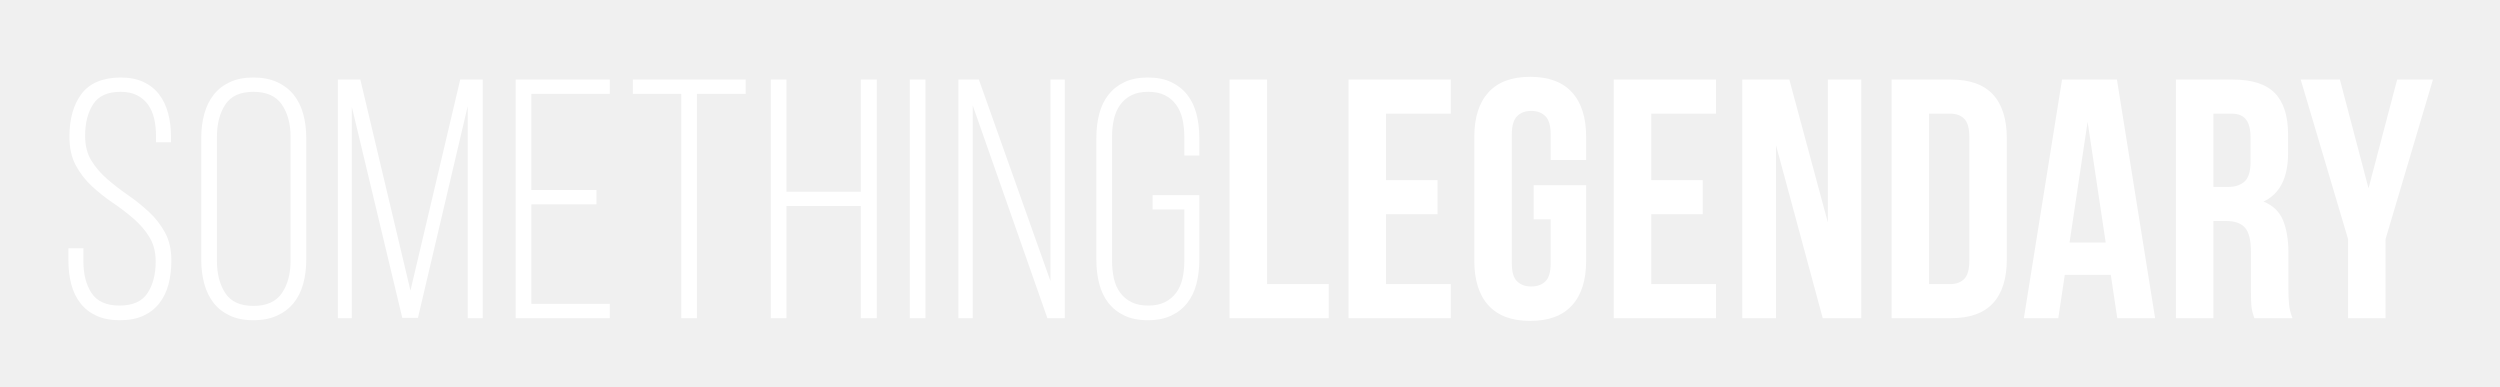
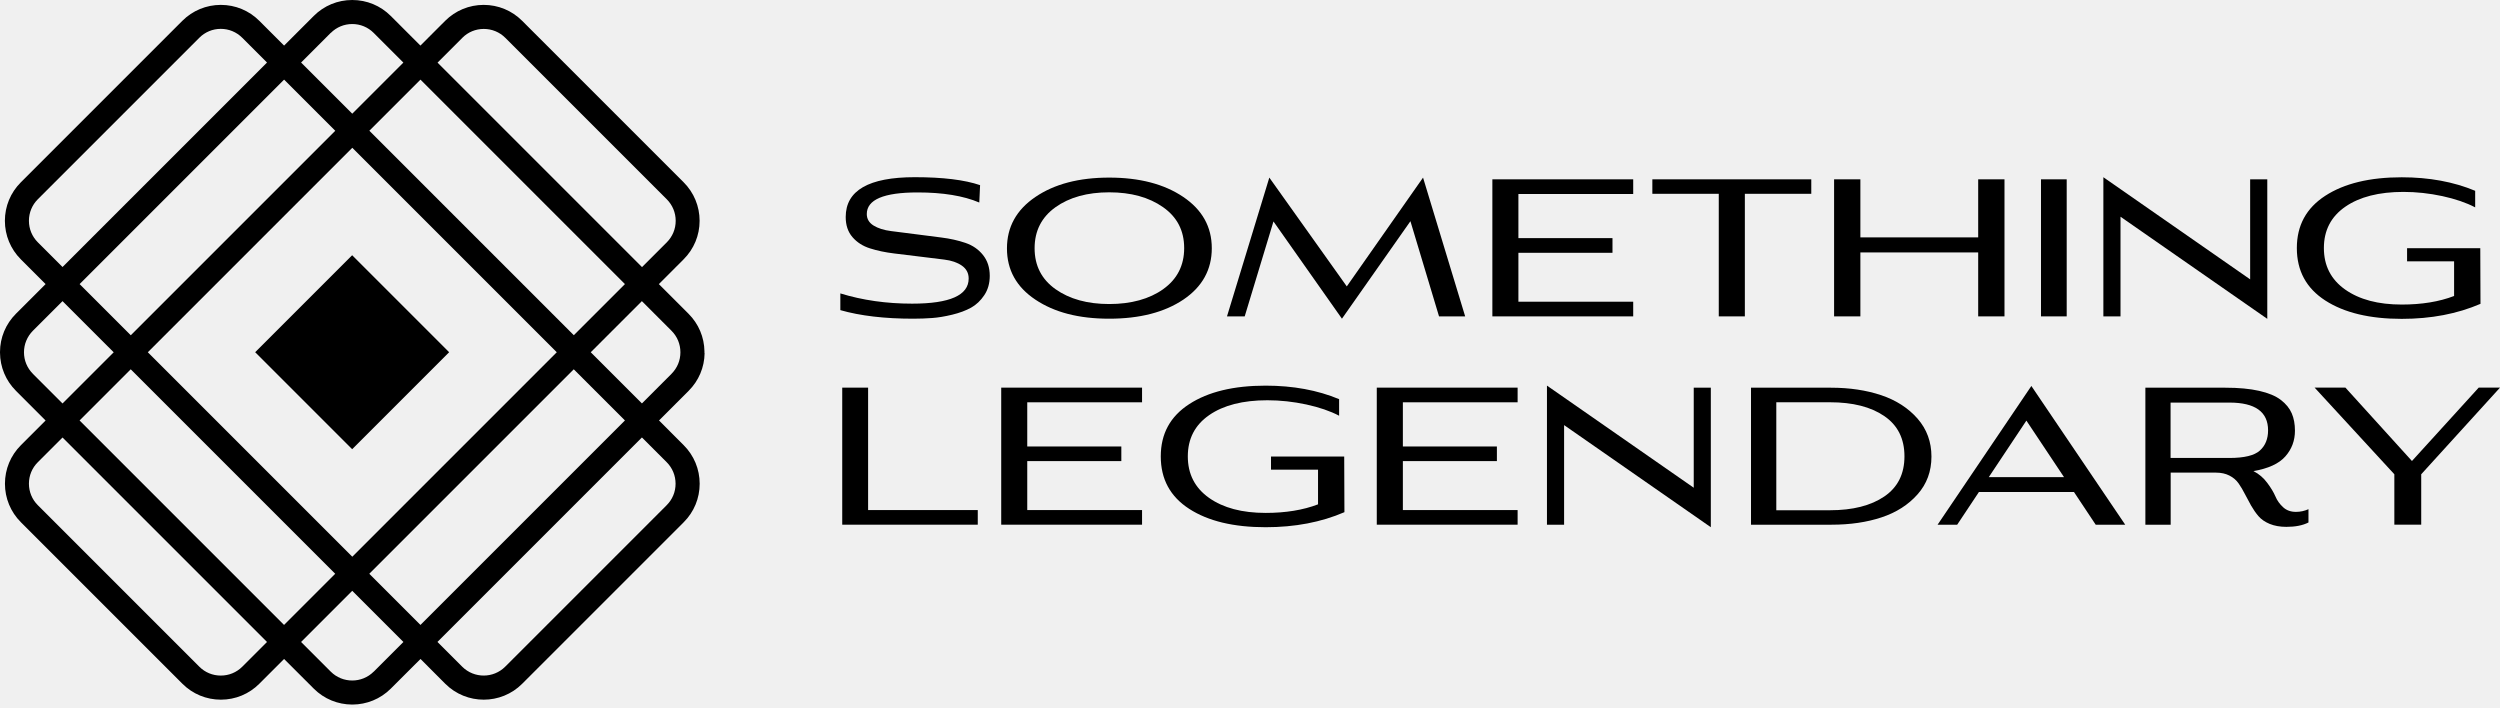
- <svg xmlns="http://www.w3.org/2000/svg" height="34" viewBox="0 0 220 34" width="220">
-   <g fill="#fff" fill-rule="evenodd" transform="translate(5 -1)">
-     <path d="m103.2 8h3.3v18h5.43v3h-8.73zm13.77 8.85h4.53v3h-4.53v6.15h5.7v3h-9v-21h9v3h-5.7zm12.99.45h4.62v6.66c0 1.7-.415 3.005-1.245 3.915s-2.055 1.365-3.675 1.365-2.845-.455-3.675-1.365-1.245-2.215-1.245-3.915v-10.92c0-1.7.415-3.005 1.245-3.915.83-.91 2.055-1.365 3.675-1.365s2.845.455 3.675 1.365c.83.91 1.245 2.215 1.245 3.915v2.04h-3.12v-2.25c0-.76-.155-1.295-.465-1.605s-.725-.465-1.245-.465-.935.155-1.245.465-.465.845-.465 1.605v11.34c0 .76.155 1.29.465 1.59s.725.45 1.245.45.935-.15 1.245-.45.465-.83.465-1.59v-3.87h-1.5zm10.35-.45h4.53v3h-4.53v6.15h5.7v3h-9v-21h9v3h-5.7zm10.98-3.06v15.21h-2.97v-21h4.14l3.39 12.57v-12.57h2.94v21h-3.39zm10.17-5.79h5.22c1.66 0 2.895.44 3.705 1.32s1.215 2.17 1.215 3.87v10.62c0 1.7-.405 2.99-1.215 3.87s-2.045 1.32-3.705 1.32h-5.22zm3.3 3v15h1.86c.52 0 .93-.15 1.23-.45.3-.3.45-.83.45-1.59v-10.92c0-.76-.15-1.29-.45-1.59-.3-.3-.71-.45-1.23-.45zm19.89 18h-3.33l-.57-3.81h-4.05l-.57 3.81h-3.03l3.36-21h4.83zm-7.53-6.66h3.18l-1.59-10.62zm16.26 6.66c-.04-.14-.08-.27-.12-.39s-.075-.27-.105-.45-.05-.41-.06-.69-.015-.63-.015-1.05v-3.3c0-.98-.17-1.67-.51-2.07s-.89-.6-1.65-.6h-1.14v8.55h-3.3v-21h4.98c1.72 0 2.965.4 3.735 1.2s1.155 2.01 1.155 3.63v1.65c0 2.16-.72 3.58-2.16 4.26.84.34 1.415.895 1.725 1.665.31.77.465 1.705.465 2.805v3.24c0 .52.02.975.06 1.365.04.39.14.785.3 1.185zm-3.6-18v6.45h1.29c.62 0 1.105-.16 1.455-.48s.525-.9.525-1.74v-2.07c0-.76-.135-1.31-.405-1.65s-.695-.51-1.275-.51zm11.85 11.04-4.17-14.04h3.45l2.52 9.57 2.52-9.57h3.15l-4.17 14.04v6.96h-3.3z" />
-     <path d="m5.58 7.82c.8 0 1.48.13 2.04.39s1.02.625 1.38 1.095.625 1.025.795 1.665.255 1.34.255 2.1v.45h-1.32v-.54c0-.56-.055-1.075-.165-1.545-.11-.47-.29-.88-.54-1.23-.25-.35-.575-.625-.975-.825s-.88-.3-1.44-.3c-1.14 0-1.945.365-2.415 1.095-.47.73-.705 1.655-.705 2.775 0 .86.185 1.59.555 2.19s.84 1.145 1.41 1.635c.57.49 1.18.96 1.83 1.41.65.45 1.26.94 1.83 1.47.57.53 1.04 1.135 1.41 1.815s.555 1.5.555 2.46c0 .76-.085 1.46-.255 2.1s-.44 1.195-.81 1.665-.84.835-1.41 1.095-1.255.39-2.055.39-1.485-.13-2.055-.39-1.04-.625-1.41-1.095-.64-1.025-.81-1.665-.255-1.34-.255-2.1v-1.08h1.32v1.17c0 1.12.24 2.045.72 2.775.48.73 1.3 1.095 2.46 1.095s1.98-.365 2.46-1.095c.48-.73.72-1.655.72-2.775 0-.84-.185-1.56-.555-2.16s-.84-1.145-1.41-1.635c-.57-.49-1.18-.955-1.83-1.395s-1.26-.925-1.83-1.455-1.04-1.14-1.41-1.83-.555-1.525-.555-2.505c0-1.58.355-2.84 1.065-3.78s1.845-1.42 3.405-1.44zm7.13 5.31c0-.76.09-1.465.27-2.115.18-.65.455-1.21.825-1.68.37-.47.845-.84 1.425-1.11s1.27-.405 2.07-.405 1.495.135 2.085.405c.59.27 1.075.64 1.455 1.11s.66 1.03.84 1.68c.18.65.27 1.355.27 2.115v10.74c0 .76-.09 1.465-.27 2.115-.18.65-.46 1.21-.84 1.68-.38.47-.865.84-1.455 1.11-.59.27-1.285.405-2.085.405s-1.49-.135-2.07-.405c-.58-.27-1.055-.64-1.425-1.11-.37-.47-.645-1.03-.825-1.68-.18-.65-.27-1.355-.27-2.115zm1.38 10.83c0 1.14.245 2.085.735 2.835s1.315 1.125 2.475 1.125 1.995-.375 2.505-1.125.765-1.695.765-2.835v-10.92c0-1.14-.255-2.085-.765-2.835-.51-.75-1.345-1.125-2.505-1.125s-1.985.375-2.475 1.125c-.49.75-.735 1.695-.735 2.835zm17.69 5.01h-1.38l-4.44-18.57v18.6h-1.23v-21h1.98l4.41 18.57 4.38-18.57h1.98v21h-1.32v-18.66zm15.71-11.25v1.26h-5.73v8.76h6.9v1.26h-8.28v-21h8.28v1.26h-6.9v8.46zm7.46 11.28v-19.74h-4.26v-1.26h9.93v1.26h-4.29v19.74zm9.26-9.87v9.87h-1.38v-21h1.38v9.87h6.54v-9.87h1.41v21h-1.41v-9.87zm12.23-11.13v21h-1.38v-21zm4.16 21h-1.26v-21h1.8l6.3 17.73v-17.73h1.26v21h-1.53l-6.57-18.72zm15.41-21.18c.8 0 1.485.135 2.055.405.57.27 1.04.64 1.41 1.11.37.47.64 1.03.81 1.68.17.65.255 1.355.255 2.115v1.56h-1.32v-1.65c0-.56-.055-1.08-.165-1.56-.11-.48-.295-.9-.555-1.26s-.59-.64-.99-.84-.89-.3-1.47-.3-1.07.1-1.47.3-.73.48-.99.84-.445.78-.555 1.26-.165 1-.165 1.56v10.92c0 .56.055 1.08.165 1.56s.295.895.555 1.245.59.625.99.825.89.3 1.47.3 1.07-.1 1.47-.3.73-.475.99-.825.445-.765.555-1.245c.11-.48.165-1.0.165-1.56v-4.53h-2.79v-1.26h4.11v5.7c0 .76-.085 1.465-.255 2.115-.17.65-.44 1.21-.81 1.68-.37.47-.84.84-1.41 1.11-.57.27-1.255.405-2.055.405s-1.485-.135-2.055-.405c-.57-.27-1.04-.64-1.41-1.11-.37-.47-.64-1.03-.81-1.68-.17-.65-.255-1.355-.255-2.115v-10.74c0-.76.085-1.465.255-2.115.17-.65.44-1.21.81-1.68.37-.47.84-.84 1.41-1.11s1.255-.405 2.055-.405z" />
-   </g>
+ <svg xmlns="http://www.w3.org/2000/svg" width="152" height="43" viewBox="0 0 152 43" fill="none">
+   <path d="M59.589 11.262L59.541 12.314C58.575 11.904 57.325 11.7 55.79 11.7C53.731 11.7 52.701 12.138 52.701 13.014C52.701 13.308 52.839 13.541 53.11 13.711C53.385 13.88 53.74 13.995 54.181 14.05C54.623 14.107 55.106 14.168 55.633 14.235C56.161 14.303 56.695 14.37 57.229 14.44C57.766 14.507 58.252 14.616 58.693 14.766C59.135 14.916 59.489 15.159 59.764 15.502C60.039 15.844 60.177 16.266 60.177 16.771C60.177 17.219 60.068 17.609 59.848 17.941C59.627 18.274 59.358 18.53 59.042 18.706C58.725 18.881 58.342 19.025 57.891 19.134C57.44 19.243 57.034 19.31 56.676 19.335C56.318 19.361 55.934 19.377 55.525 19.377C53.788 19.377 52.311 19.204 51.093 18.856V17.839C52.442 18.255 53.897 18.462 55.457 18.462C57.75 18.462 58.895 17.954 58.895 16.934C58.895 16.605 58.757 16.343 58.482 16.151C58.207 15.959 57.852 15.837 57.411 15.783C56.97 15.729 56.484 15.671 55.953 15.604C55.422 15.54 54.888 15.473 54.357 15.409C53.827 15.345 53.341 15.243 52.899 15.102C52.458 14.964 52.103 14.734 51.828 14.415C51.553 14.095 51.419 13.689 51.419 13.193C51.419 11.582 52.819 10.773 55.62 10.773C57.325 10.773 58.648 10.935 59.592 11.258" fill="black" />
+   <path d="M71.934 11.968C73.095 12.748 73.677 13.791 73.677 15.092C73.677 16.393 73.101 17.436 71.954 18.213C70.802 18.987 69.3 19.377 67.439 19.377C65.578 19.377 64.107 18.99 62.953 18.219C61.798 17.449 61.223 16.41 61.223 15.105C61.223 13.8 61.798 12.758 62.953 11.975C64.107 11.191 65.6 10.798 67.439 10.798C69.277 10.798 70.774 11.188 71.934 11.968ZM70.726 17.577C71.573 16.972 71.998 16.141 71.998 15.082C71.998 14.024 71.57 13.196 70.713 12.595C69.856 11.994 68.766 11.693 67.439 11.693C66.112 11.693 65.015 11.997 64.171 12.601C63.327 13.206 62.904 14.037 62.904 15.095C62.904 16.154 63.33 16.982 64.177 17.583C65.028 18.184 66.115 18.485 67.442 18.485C68.769 18.485 69.882 18.181 70.729 17.577" fill="black" />
+   <path d="M81.59 19.377L77.427 13.464L75.678 19.236H74.601L77.175 10.798L81.885 17.413L86.521 10.798L89.082 19.236H87.493L85.754 13.449L81.59 19.377Z" fill="black" />
+   <path d="M99.299 19.236H90.736V10.903H99.299V11.795H92.319V14.478H98.039V15.37H92.319V18.344H99.299V19.236Z" fill="black" />
+   <path d="M106.087 19.236H104.501V11.783H100.463V10.903H110.126V11.783H106.087V19.236Z" fill="black" />
+   <path d="M121.873 19.236H120.274V15.348H113.111V19.236H111.513V10.903H113.111V14.433H120.274V10.903H121.873V19.236Z" fill="black" />
+   <path d="M125.655 10.903H124.092V19.236H125.655V10.903Z" fill="black" />
+   <path d="M137.851 19.386L128.927 13.177V19.236H127.885V10.775L136.809 16.985V10.903H137.851V19.386Z" fill="black" />
+   <path d="M150.801 15.093L150.814 18.473C149.401 19.083 147.805 19.387 146.024 19.387C144.08 19.387 142.533 19.016 141.378 18.271C140.224 17.526 139.648 16.465 139.648 15.083C139.648 13.702 140.224 12.65 141.378 11.902C142.533 11.153 144.08 10.779 146.024 10.779C147.69 10.779 149.18 11.054 150.491 11.601V12.608C149.951 12.324 149.286 12.097 148.496 11.924C147.706 11.755 146.916 11.668 146.13 11.668C144.64 11.668 143.463 11.969 142.593 12.57C141.724 13.171 141.292 14.009 141.292 15.08C141.292 16.151 141.72 16.992 142.584 17.603C143.447 18.213 144.592 18.517 146.027 18.517C147.239 18.517 148.301 18.345 149.209 17.996V15.889H146.35V15.089H150.808L150.801 15.093Z" fill="black" />
+   <path d="M59.448 31.901H51.208V23.568H52.781V31.012H59.448V31.901Z" fill="black" />
+   <path d="M69.437 31.901H60.874V23.568H69.437V24.46H62.457V27.146H68.177V28.035H62.457V31.012H69.437V31.901Z" fill="black" />
+   <path d="M81.728 27.761L81.741 31.14C80.328 31.751 78.732 32.055 76.951 32.055C75.007 32.055 73.456 31.684 72.305 30.939C71.151 30.194 70.575 29.132 70.575 27.751C70.575 26.37 71.151 25.318 72.305 24.57C73.459 23.821 75.007 23.447 76.951 23.447C78.617 23.447 80.107 23.722 81.418 24.269V25.276C80.878 24.992 80.213 24.765 79.423 24.592C78.633 24.422 77.843 24.336 77.057 24.336C75.567 24.336 74.39 24.637 73.52 25.238C72.65 25.839 72.219 26.677 72.219 27.748C72.219 28.819 72.647 29.66 73.51 30.271C74.374 30.881 75.519 31.185 76.954 31.185C78.166 31.185 79.228 31.012 80.136 30.664V28.557H77.277V27.758H81.734L81.728 27.761Z" fill="black" />
+   <path d="M92.271 31.901H83.708V23.568H92.271V24.46H85.294V27.146H91.011V28.035H85.294V31.012H92.271V31.901Z" fill="black" />
+   <path d="M104.018 32.055L95.097 25.846V31.905H94.055V23.444L102.979 29.654V23.569H104.018V32.055Z" fill="black" />
+   <path d="M111.356 31.905H106.461V23.572H111.321C112.456 23.572 113.476 23.726 114.381 24.029C115.286 24.333 116.022 24.81 116.587 25.452C117.15 26.098 117.432 26.866 117.432 27.761C117.432 28.656 117.15 29.424 116.587 30.057C116.025 30.693 115.292 31.16 114.394 31.457C113.495 31.755 112.482 31.902 111.356 31.902M107.999 31.023H111.264C112.645 31.023 113.745 30.744 114.563 30.188C115.382 29.631 115.791 28.819 115.791 27.745C115.791 26.671 115.382 25.855 114.563 25.296C113.745 24.736 112.645 24.458 111.264 24.458H107.999V31.019V31.023Z" fill="black" />
+   <path d="M123.507 23.467L129.215 31.905H127.421L126.097 29.913H120.319L118.995 31.905H117.803L123.507 23.467ZM123.206 25.571L120.917 29.011H125.493L123.203 25.571H123.206Z" fill="black" />
+   <path d="M134.743 28.733H131.977V31.905H130.439V23.572H135.3C136.109 23.572 136.796 23.636 137.359 23.764C137.922 23.892 138.36 24.074 138.673 24.314C138.986 24.554 139.207 24.826 139.338 25.13C139.469 25.433 139.533 25.788 139.533 26.188C139.533 26.789 139.338 27.31 138.948 27.751C138.558 28.193 137.912 28.487 137.01 28.643C137.343 28.813 137.621 29.05 137.848 29.357C138.075 29.66 138.241 29.939 138.347 30.185C138.449 30.431 138.606 30.648 138.811 30.837C139.015 31.026 139.274 31.122 139.591 31.122C139.859 31.122 140.115 31.067 140.355 30.959V31.767C140 31.947 139.552 32.033 139.012 32.033C138.625 32.033 138.289 31.972 137.998 31.854C137.711 31.735 137.48 31.576 137.314 31.381C137.148 31.186 136.998 30.968 136.863 30.732C136.729 30.495 136.604 30.261 136.486 30.031C136.371 29.801 136.243 29.587 136.105 29.389C135.968 29.194 135.783 29.034 135.549 28.915C135.319 28.797 135.047 28.736 134.74 28.736M135.549 24.477H131.971V27.844H135.549C136.451 27.844 137.068 27.694 137.4 27.393C137.733 27.093 137.899 26.683 137.899 26.166C137.899 25.04 137.116 24.477 135.549 24.477Z" fill="black" />
+   <path d="M147.21 31.901H145.576V28.835L140.729 23.568H142.602L146.647 28.029L150.705 23.568H152L147.21 28.835V31.901Z" fill="black" />
+   <path d="M21.411 15.518L15.515 21.415L21.411 27.312L27.308 21.415L21.411 15.518Z" fill="black" />
+   <path d="M42.831 21.468V21.366C42.818 20.499 42.476 19.69 41.862 19.076L40.058 17.273L41.564 15.767C42.191 15.14 42.536 14.309 42.536 13.426C42.536 12.544 42.191 11.709 41.568 11.086L31.748 1.266C31.121 0.639 30.29 0.297 29.407 0.297C28.525 0.297 27.69 0.643 27.067 1.266L25.561 2.772L23.758 0.969C23.131 0.342 22.299 0 21.417 0C20.531 0 19.7 0.345 19.076 0.969L17.273 2.772L15.767 1.266C15.14 0.639 14.309 0.297 13.426 0.297C12.544 0.297 11.709 0.643 11.086 1.266L1.266 11.086C0.639 11.712 0.297 12.544 0.297 13.426C0.297 14.309 0.643 15.143 1.266 15.767L2.772 17.273L0.969 19.076C0.349 19.697 0.003 20.522 0 21.401V21.436C0.006 22.315 0.349 23.14 0.969 23.761L2.772 25.567L1.269 27.07C0.643 27.697 0.301 28.528 0.301 29.411C0.301 30.293 0.646 31.128 1.269 31.751L11.089 41.571C11.716 42.197 12.547 42.54 13.43 42.54C14.315 42.54 15.147 42.194 15.77 41.568L17.273 40.065L19.076 41.868C19.716 42.508 20.554 42.831 21.395 42.837H21.442C22.283 42.831 23.121 42.508 23.761 41.868L25.567 40.065L27.07 41.571C27.716 42.217 28.563 42.54 29.411 42.54C30.258 42.54 31.108 42.217 31.751 41.571L41.571 31.751C42.197 31.125 42.54 30.293 42.54 29.411C42.54 28.528 42.194 27.694 41.571 27.07L40.068 25.564L41.871 23.761C42.485 23.147 42.827 22.335 42.84 21.471M28.109 2.299C28.458 1.95 28.922 1.759 29.414 1.759C29.906 1.759 30.373 1.95 30.722 2.299L40.541 12.118C40.89 12.467 41.082 12.931 41.082 13.426C41.082 13.922 40.89 14.382 40.541 14.734L39.035 16.24L26.603 3.808L28.109 2.302V2.299ZM37.996 17.273L34.888 20.381L22.456 7.949L25.564 4.841L37.996 17.273ZM33.852 21.417L21.42 33.849L8.988 21.417L21.42 8.985L33.852 21.417ZM20.112 2.002C20.461 1.653 20.924 1.461 21.417 1.461C21.909 1.461 22.373 1.653 22.721 2.002L24.525 3.805L21.417 6.913L18.306 3.802L20.109 1.998L20.112 2.002ZM17.273 4.841L20.384 7.952L7.952 20.384L4.841 17.273L17.273 4.841ZM2.299 14.731C1.95 14.382 1.759 13.919 1.759 13.423C1.759 12.928 1.95 12.467 2.299 12.115L12.119 2.296C12.467 1.947 12.931 1.755 13.423 1.755C13.916 1.755 14.379 1.947 14.728 2.296L16.234 3.802L3.802 16.234L2.296 14.728L2.299 14.731ZM1.998 22.725C1.65 22.376 1.458 21.913 1.458 21.42C1.458 20.928 1.65 20.464 1.998 20.112L3.802 18.309L6.913 21.42L3.802 24.531L1.998 22.728V22.725ZM14.731 40.535C14.382 40.883 13.919 41.075 13.423 41.075C12.928 41.075 12.467 40.883 12.119 40.535L2.299 30.715C1.95 30.367 1.759 29.903 1.759 29.407C1.759 28.912 1.95 28.451 2.299 28.103L3.802 26.6L16.234 39.032L14.731 40.535ZM17.27 37.996L4.838 25.564L7.949 22.453L20.381 34.885L17.27 37.996ZM22.721 40.835C22.002 41.555 20.829 41.555 20.109 40.835L18.306 39.032L21.417 35.921L24.528 39.032L22.721 40.839V40.835ZM22.453 34.885L34.885 22.453L37.996 25.564L25.564 37.996L22.453 34.885ZM40.535 28.103C40.883 28.451 41.075 28.915 41.075 29.411C41.075 29.906 40.883 30.367 40.535 30.715L30.715 40.535C29.996 41.254 28.822 41.254 28.103 40.535L26.597 39.029L39.029 26.597L40.535 28.103ZM40.832 22.725L39.029 24.528L35.918 21.417L39.026 18.309L40.829 20.112C41.178 20.461 41.369 20.924 41.369 21.42C41.369 21.916 41.178 22.376 40.829 22.725" fill="black" />
</svg>
